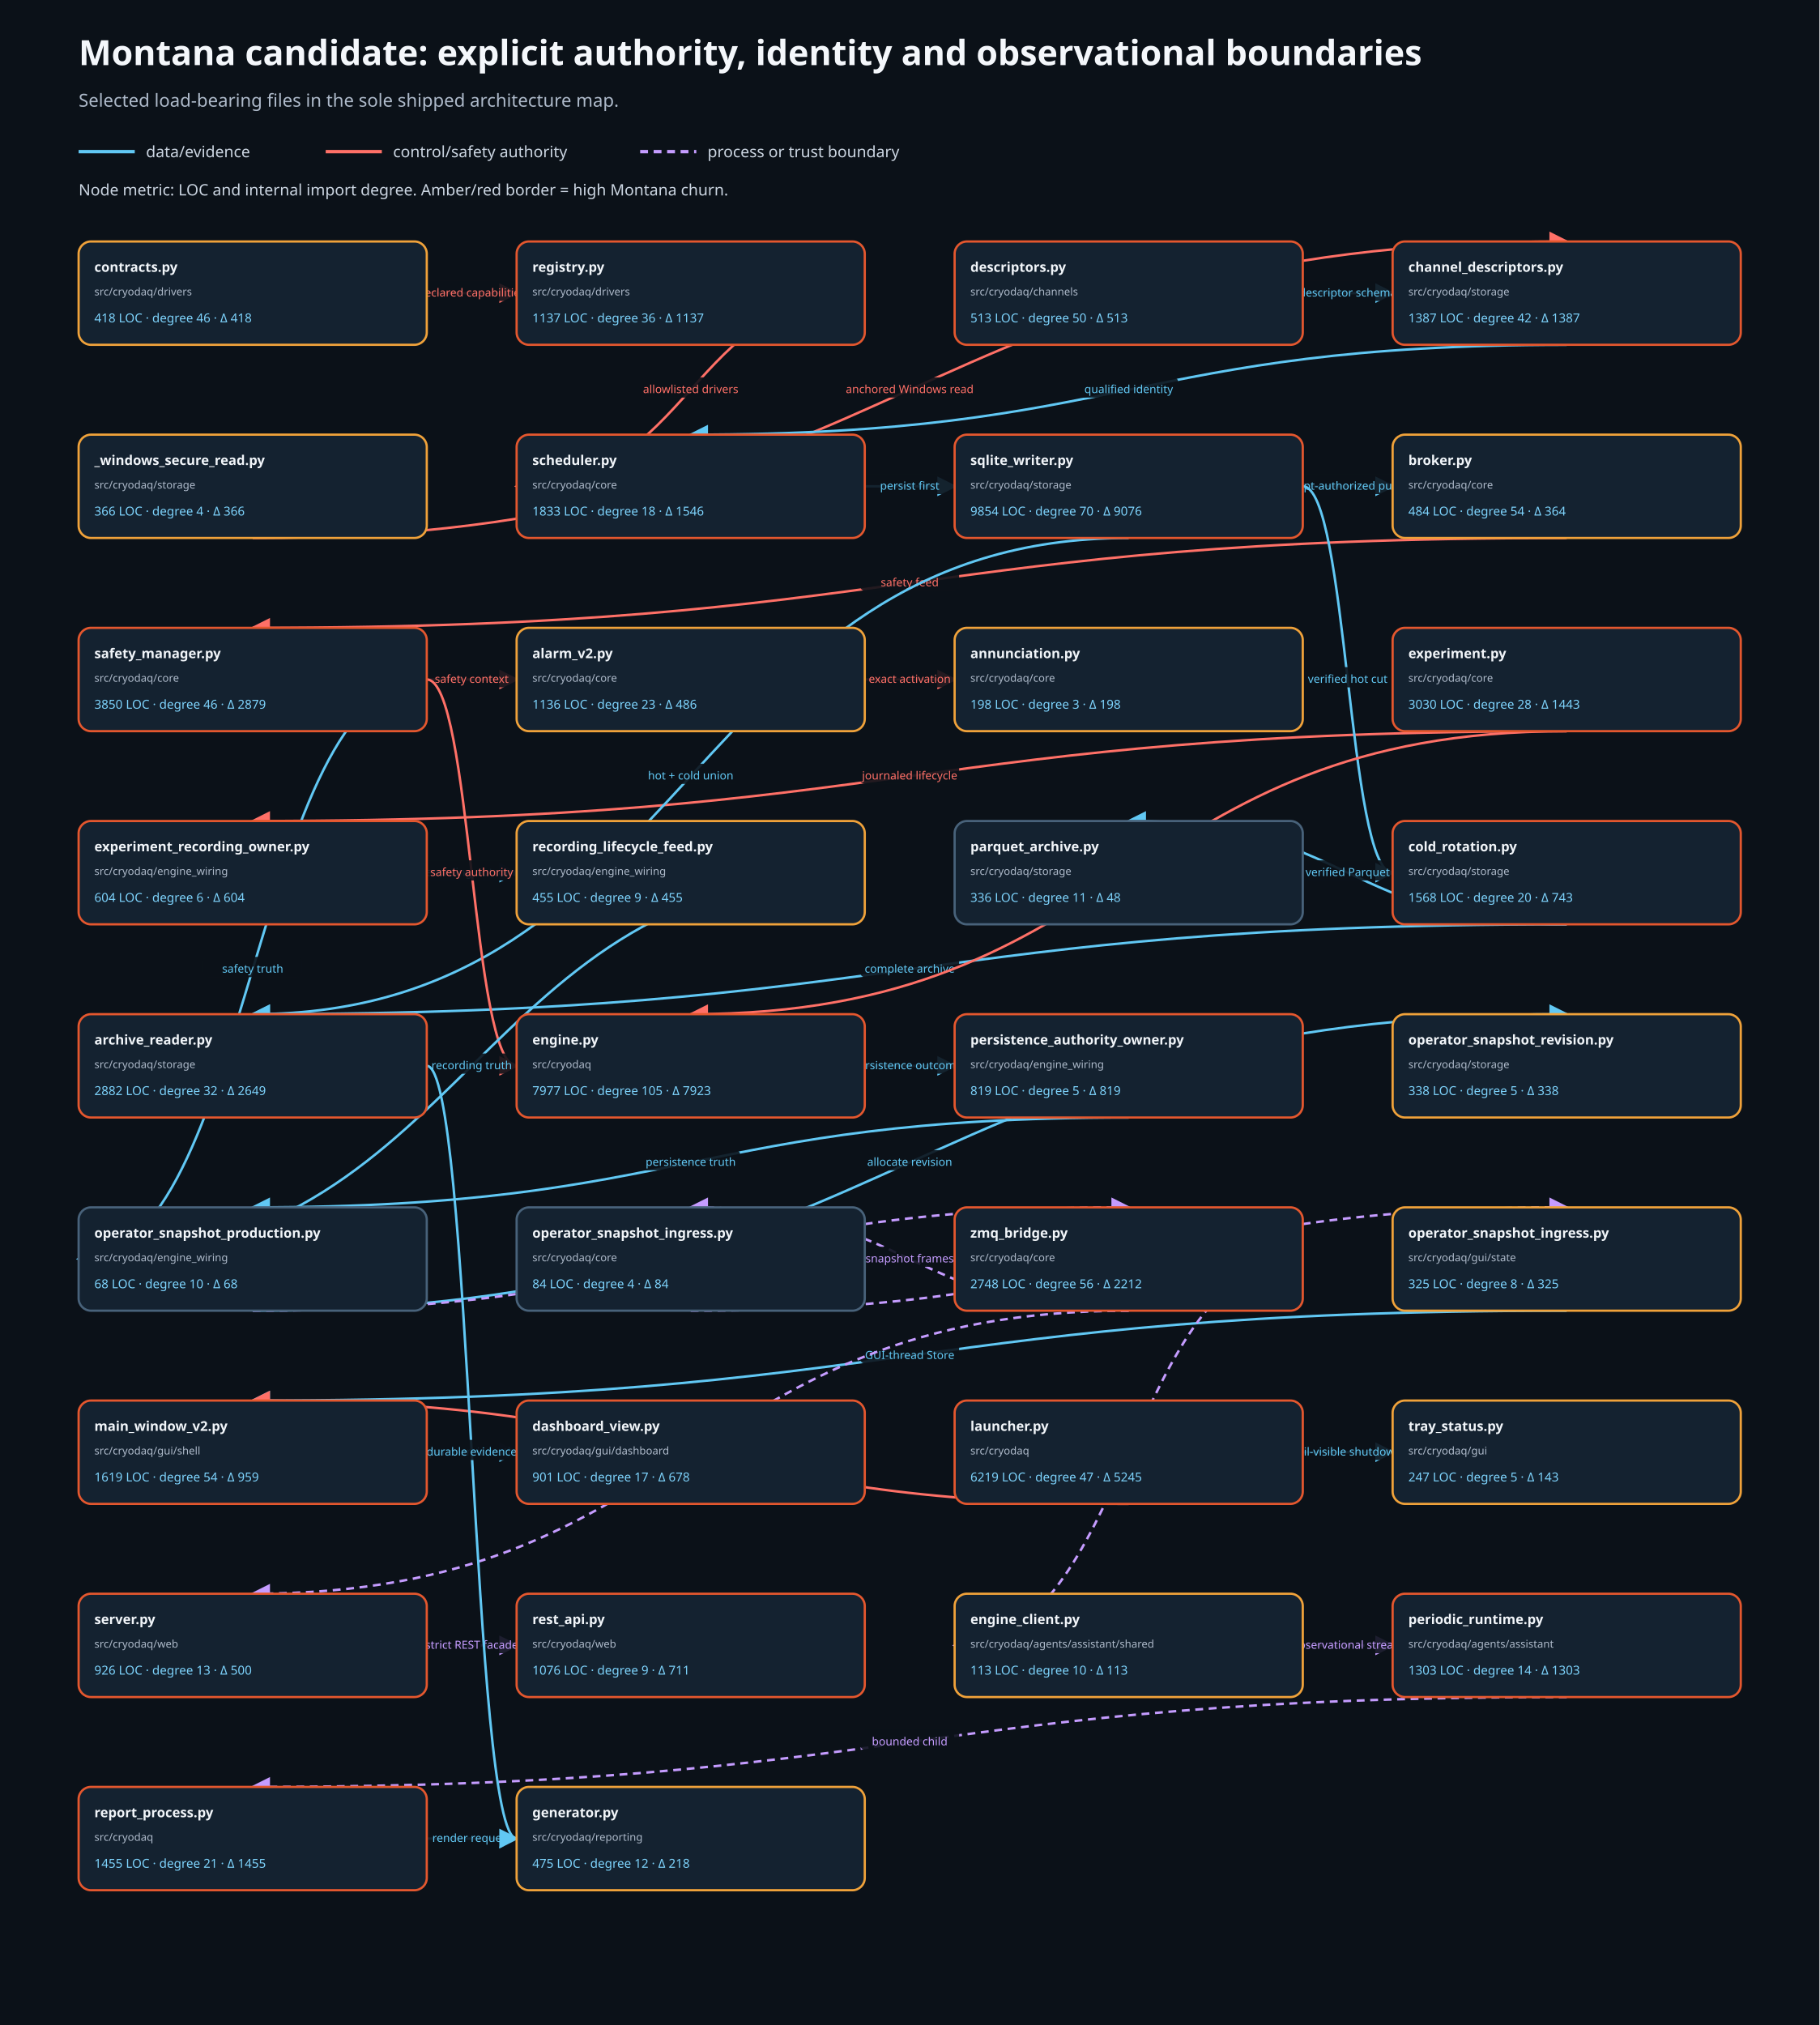
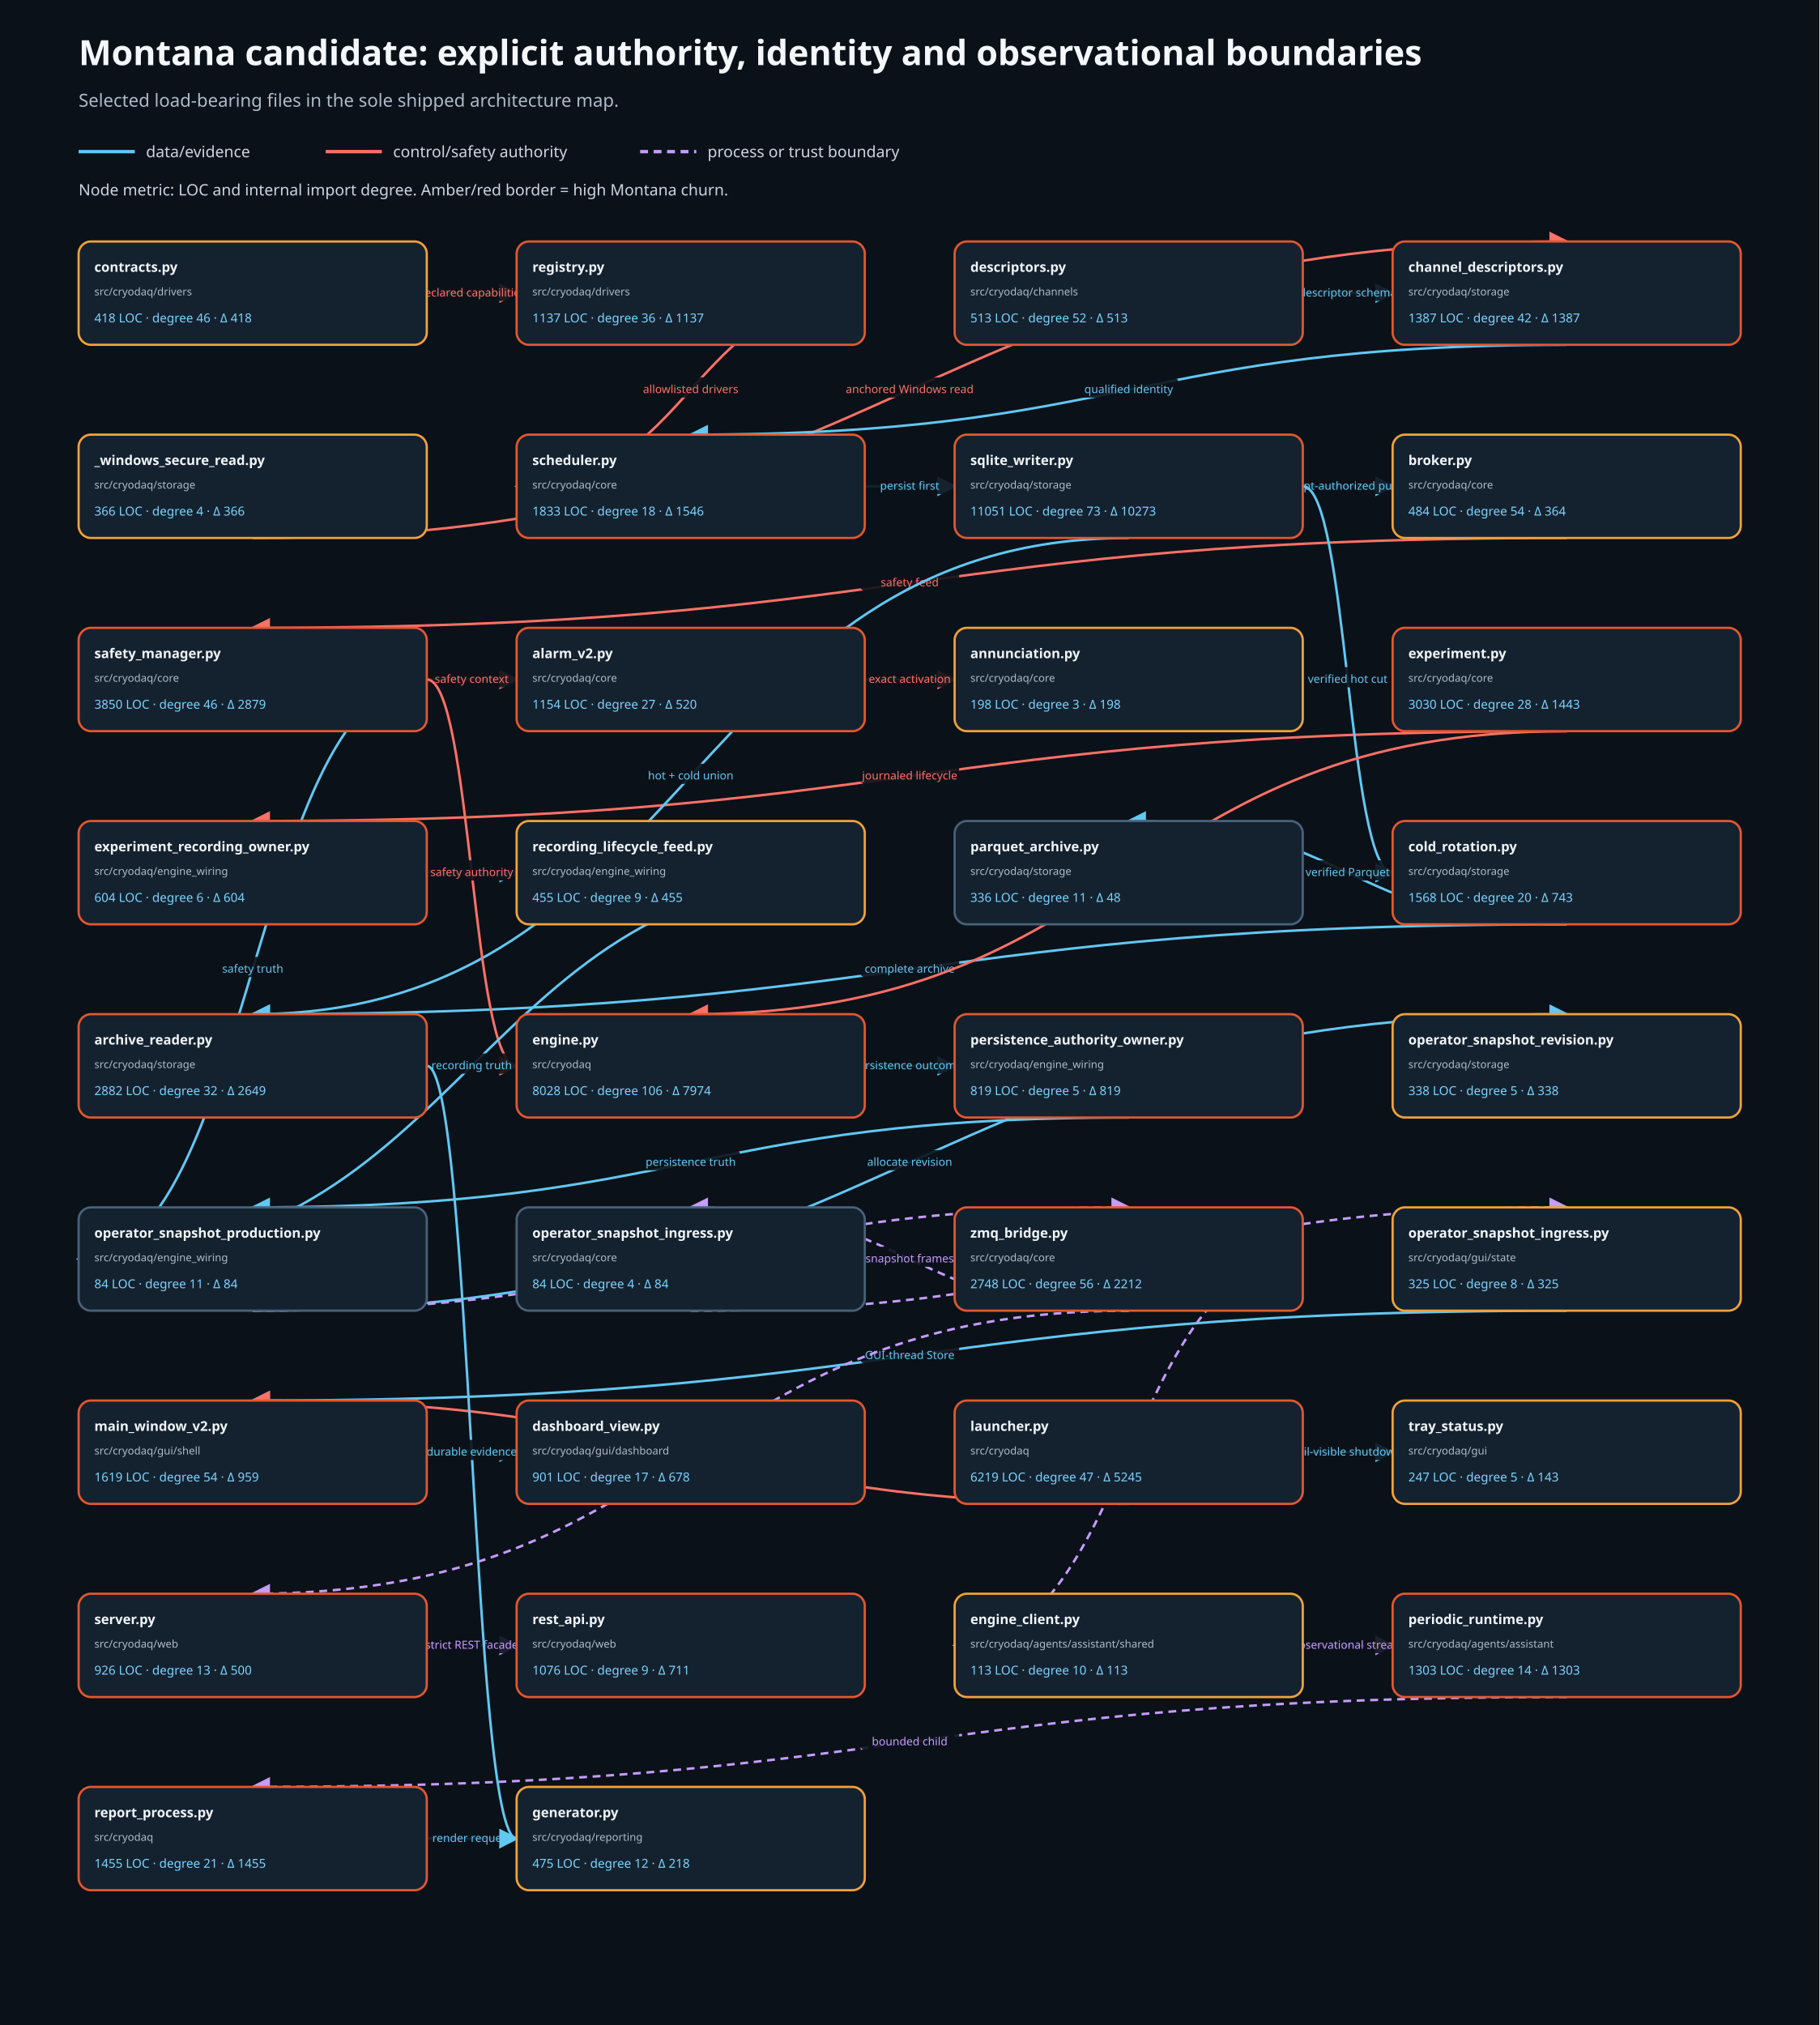
<svg xmlns="http://www.w3.org/2000/svg" role="img" aria-labelledby="title desc" viewBox="0 0 1620 1803" width="1620" height="1803">
  <defs>
    <marker id="dataArrow" markerWidth="8" markerHeight="8" refX="7" refY="4" orient="auto">
      <path d="M0,0 L8,4 L0,8 Z" fill="#61c8f4" />
    </marker>
    <marker id="controlArrow" markerWidth="8" markerHeight="8" refX="7" refY="4" orient="auto">
      <path d="M0,0 L8,4 L0,8 Z" fill="#ff7067" />
    </marker>
    <marker id="boundaryArrow" markerWidth="8" markerHeight="8" refX="7" refY="4" orient="auto">
      <path d="M0,0 L8,4 L0,8 Z" fill="#c59cff" />
    </marker>
  </defs>
  <rect width="100%" height="100%" fill="#0b1118" />
  <text x="70" y="58" fill="#f4f7fb" font-family="Segoe UI, sans-serif" font-size="31" font-weight="700">Montana candidate: explicit authority, identity and observational boundaries</text>
  <text x="70" y="95" fill="#aebaca" font-family="Segoe UI, sans-serif" font-size="16">Selected load-bearing files in the sole shipped architecture map.</text>
  <g aria-label="Legend" font-family="Segoe UI, sans-serif" font-size="14">
    <line x1="70" y1="135" x2="120" y2="135" stroke="#61c8f4" stroke-width="3" />
    <text x="130" y="140" fill="#cbd5e1">data/evidence</text>
    <line x1="290" y1="135" x2="340" y2="135" stroke="#ff7067" stroke-width="3" />
    <text x="350" y="140" fill="#cbd5e1">control/safety authority</text>
    <line x1="570" y1="135" x2="620" y2="135" stroke="#c59cff" stroke-width="3" stroke-dasharray="7 5" />
    <text x="630" y="140" fill="#cbd5e1">process or trust boundary</text>
    <text x="70" y="174" fill="#cbd5e1">Node metric: LOC and internal import degree. Amber/red border = high Montana churn.</text>
  </g>
  <g class="architecture-edges" fill="none">
    <path d="M380,261.0 C420.0,261.0 420.0,261.0 460,261.0" stroke="#ff7067" stroke-width="2.2" marker-end="url(#controlArrow)" />
    <rect x="376.0" y="250.0" width="88" height="18" rx="4" fill="#0b1118" opacity=".9" />
    <text x="420.0" y="264.0" text-anchor="middle" fill="#ff7067" font-family="Segoe UI, sans-serif" font-size="10">declared capabilities</text>
    <path d="M770,261.0 C615.0,261.0 615.0,433.0 460,433.0" stroke="#ff7067" stroke-width="2.2" marker-end="url(#controlArrow)" />
    <rect x="571.0" y="336.0" width="88" height="18" rx="4" fill="#0b1118" opacity=".9" />
    <text x="615.0" y="350.0" text-anchor="middle" fill="#ff7067" font-family="Segoe UI, sans-serif" font-size="10">allowlisted drivers</text>
    <path d="M1160,261.0 C1200.0,261.0 1200.0,261.0 1240,261.0" stroke="#61c8f4" stroke-width="2.2" marker-end="url(#dataArrow)" />
    <rect x="1156.0" y="250.0" width="88" height="18" rx="4" fill="#0b1118" opacity=".9" />
    <text x="1200.0" y="264.0" text-anchor="middle" fill="#61c8f4" font-family="Segoe UI, sans-serif" font-size="10">descriptor schema</text>
    <path d="M225.0,479 C810.0,479 810.0,215 1395.0,215" stroke="#ff7067" stroke-width="2.2" marker-end="url(#controlArrow)" />
    <rect x="766.0" y="336.0" width="88" height="18" rx="4" fill="#0b1118" opacity=".9" />
    <text x="810.0" y="350.0" text-anchor="middle" fill="#ff7067" font-family="Segoe UI, sans-serif" font-size="10">anchored Windows read</text>
    <path d="M1395.0,307 C1005.0,307 1005.0,387 615.0,387" stroke="#61c8f4" stroke-width="2.2" marker-end="url(#dataArrow)" />
    <rect x="961.0" y="336.0" width="88" height="18" rx="4" fill="#0b1118" opacity=".9" />
    <text x="1005.0" y="350.0" text-anchor="middle" fill="#61c8f4" font-family="Segoe UI, sans-serif" font-size="10">qualified identity</text>
    <path d="M770,433.0 C810.0,433.0 810.0,433.0 850,433.0" stroke="#61c8f4" stroke-width="2.2" marker-end="url(#dataArrow)" />
    <rect x="766.0" y="422.0" width="88" height="18" rx="4" fill="#0b1118" opacity=".9" />
    <text x="810.0" y="436.0" text-anchor="middle" fill="#61c8f4" font-family="Segoe UI, sans-serif" font-size="10">persist first</text>
    <path d="M1160,433.0 C1200.0,433.0 1200.0,433.0 1240,433.0" stroke="#61c8f4" stroke-width="2.2" marker-end="url(#dataArrow)" />
    <rect x="1156.0" y="422.0" width="88" height="18" rx="4" fill="#0b1118" opacity=".9" />
    <text x="1200.0" y="436.0" text-anchor="middle" fill="#61c8f4" font-family="Segoe UI, sans-serif" font-size="10">receipt-authorized publish</text>
    <path d="M1395.0,479 C810.0,479 810.0,559 225.0,559" stroke="#ff7067" stroke-width="2.2" marker-end="url(#controlArrow)" />
    <rect x="766.0" y="508.0" width="88" height="18" rx="4" fill="#0b1118" opacity=".9" />
    <text x="810.0" y="522.0" text-anchor="middle" fill="#ff7067" font-family="Segoe UI, sans-serif" font-size="10">safety feed</text>
    <path d="M380,605.0 C420.0,605.0 420.0,605.0 460,605.0" stroke="#ff7067" stroke-width="2.2" marker-end="url(#controlArrow)" />
    <rect x="376.0" y="594.0" width="88" height="18" rx="4" fill="#0b1118" opacity=".9" />
    <text x="420.0" y="608.0" text-anchor="middle" fill="#ff7067" font-family="Segoe UI, sans-serif" font-size="10">safety context</text>
    <path d="M770,605.0 C810.0,605.0 810.0,605.0 850,605.0" stroke="#ff7067" stroke-width="2.2" marker-end="url(#controlArrow)" />
    <rect x="766.0" y="594.0" width="88" height="18" rx="4" fill="#0b1118" opacity=".9" />
    <text x="810.0" y="608.0" text-anchor="middle" fill="#ff7067" font-family="Segoe UI, sans-serif" font-size="10">exact activation</text>
    <path d="M1395.0,651 C810.0,651 810.0,731 225.0,731" stroke="#ff7067" stroke-width="2.2" marker-end="url(#controlArrow)" />
    <rect x="766.0" y="680.0" width="88" height="18" rx="4" fill="#0b1118" opacity=".9" />
    <text x="810.0" y="694.0" text-anchor="middle" fill="#ff7067" font-family="Segoe UI, sans-serif" font-size="10">journaled lifecycle</text>
    <path d="M380,777.0 C420.0,777.0 420.0,777.0 460,777.0" stroke="#61c8f4" stroke-width="2.2" marker-end="url(#dataArrow)" />
    <rect x="376.0" y="766.0" width="88" height="18" rx="4" fill="#0b1118" opacity=".9" />
    <text x="420.0" y="780.0" text-anchor="middle" fill="#61c8f4" font-family="Segoe UI, sans-serif" font-size="10">recording outcome</text>
    <path d="M1160,433.0 C1200.0,433.0 1200.0,777.0 1240,777.0" stroke="#61c8f4" stroke-width="2.2" marker-end="url(#dataArrow)" />
    <rect x="1156.0" y="594.0" width="88" height="18" rx="4" fill="#0b1118" opacity=".9" />
    <text x="1200.0" y="608.0" text-anchor="middle" fill="#61c8f4" font-family="Segoe UI, sans-serif" font-size="10">verified hot cut</text>
    <path d="M1395.0,823 C1200.0,823 1200.0,731 1005.0,731" stroke="#61c8f4" stroke-width="2.2" marker-end="url(#dataArrow)" />
    <rect x="1156.0" y="766.0" width="88" height="18" rx="4" fill="#0b1118" opacity=".9" />
    <text x="1200.0" y="780.0" text-anchor="middle" fill="#61c8f4" font-family="Segoe UI, sans-serif" font-size="10">verified Parquet</text>
    <path d="M1395.0,823 C810.0,823 810.0,903 225.0,903" stroke="#61c8f4" stroke-width="2.2" marker-end="url(#dataArrow)" />
    <rect x="766.0" y="852.0" width="88" height="18" rx="4" fill="#0b1118" opacity=".9" />
    <text x="810.0" y="866.0" text-anchor="middle" fill="#61c8f4" font-family="Segoe UI, sans-serif" font-size="10">complete archive</text>
    <path d="M1005.0,479 C615.0,479 615.0,903 225.0,903" stroke="#61c8f4" stroke-width="2.2" marker-end="url(#dataArrow)" />
    <rect x="571.0" y="680.0" width="88" height="18" rx="4" fill="#0b1118" opacity=".9" />
    <text x="615.0" y="694.0" text-anchor="middle" fill="#61c8f4" font-family="Segoe UI, sans-serif" font-size="10">hot + cold union</text>
    <path d="M380,605.0 C420.0,605.0 420.0,949.0 460,949.0" stroke="#ff7067" stroke-width="2.2" marker-end="url(#controlArrow)" />
    <rect x="376.0" y="766.0" width="88" height="18" rx="4" fill="#0b1118" opacity=".9" />
    <text x="420.0" y="780.0" text-anchor="middle" fill="#ff7067" font-family="Segoe UI, sans-serif" font-size="10">safety authority</text>
    <path d="M1395.0,651 C1005.0,651 1005.0,903 615.0,903" stroke="#ff7067" stroke-width="2.2" marker-end="url(#controlArrow)" />
    <rect x="961.0" y="766.0" width="88" height="18" rx="4" fill="#0b1118" opacity=".9" />
    <text x="1005.0" y="780.0" text-anchor="middle" fill="#ff7067" font-family="Segoe UI, sans-serif" font-size="10">experiment commands</text>
    <path d="M770,949.0 C810.0,949.0 810.0,949.0 850,949.0" stroke="#61c8f4" stroke-width="2.2" marker-end="url(#dataArrow)" />
    <rect x="766.0" y="938.0" width="88" height="18" rx="4" fill="#0b1118" opacity=".9" />
    <text x="810.0" y="952.0" text-anchor="middle" fill="#61c8f4" font-family="Segoe UI, sans-serif" font-size="10">persistence outcomes</text>
    <path d="M770,777.0 C420.0,777.0 420.0,1121.0 70,1121.0" stroke="#61c8f4" stroke-width="2.2" marker-end="url(#dataArrow)" />
    <rect x="376.0" y="938.0" width="88" height="18" rx="4" fill="#0b1118" opacity=".9" />
    <text x="420.0" y="952.0" text-anchor="middle" fill="#61c8f4" font-family="Segoe UI, sans-serif" font-size="10">recording truth</text>
    <path d="M1005.0,995 C615.0,995 615.0,1075 225.0,1075" stroke="#61c8f4" stroke-width="2.2" marker-end="url(#dataArrow)" />
    <rect x="571.0" y="1024.0" width="88" height="18" rx="4" fill="#0b1118" opacity=".9" />
    <text x="615.0" y="1038.0" text-anchor="middle" fill="#61c8f4" font-family="Segoe UI, sans-serif" font-size="10">persistence truth</text>
    <path d="M380,605.0 C225.0,605.0 225.0,1121.0 70,1121.0" stroke="#61c8f4" stroke-width="2.2" marker-end="url(#dataArrow)" />
    <rect x="181.0" y="852.0" width="88" height="18" rx="4" fill="#0b1118" opacity=".9" />
    <text x="225.0" y="866.0" text-anchor="middle" fill="#61c8f4" font-family="Segoe UI, sans-serif" font-size="10">safety truth</text>
    <path d="M225.0,1167 C810.0,1167 810.0,903 1395.0,903" stroke="#61c8f4" stroke-width="2.2" marker-end="url(#dataArrow)" />
    <rect x="766.0" y="1024.0" width="88" height="18" rx="4" fill="#0b1118" opacity=".9" />
    <text x="810.0" y="1038.0" text-anchor="middle" fill="#61c8f4" font-family="Segoe UI, sans-serif" font-size="10">allocate revision</text>
    <path d="M225.0,1167 C615.0,1167 615.0,1075 1005.0,1075" stroke="#c59cff" stroke-width="2.2" marker-end="url(#boundaryArrow)" stroke-dasharray="7 5" />
    <rect x="571.0" y="1110.0" width="88" height="18" rx="4" fill="#0b1118" opacity=".9" />
    <text x="615.0" y="1124.0" text-anchor="middle" fill="#c59cff" font-family="Segoe UI, sans-serif" font-size="10">revisioned PUB</text>
    <path d="M1005.0,1167 C810.0,1167 810.0,1075 615.0,1075" stroke="#c59cff" stroke-width="2.2" marker-end="url(#boundaryArrow)" stroke-dasharray="7 5" />
    <rect x="766.0" y="1110.0" width="88" height="18" rx="4" fill="#0b1118" opacity=".9" />
    <text x="810.0" y="1124.0" text-anchor="middle" fill="#c59cff" font-family="Segoe UI, sans-serif" font-size="10">snapshot frames</text>
    <path d="M615.0,1167 C1005.0,1167 1005.0,1075 1395.0,1075" stroke="#c59cff" stroke-width="2.2" marker-end="url(#boundaryArrow)" stroke-dasharray="7 5" />
    <rect x="961.0" y="1110.0" width="88" height="18" rx="4" fill="#0b1118" opacity=".9" />
    <text x="1005.0" y="1124.0" text-anchor="middle" fill="#c59cff" font-family="Segoe UI, sans-serif" font-size="10">bounded queue</text>
    <path d="M1395.0,1167 C810.0,1167 810.0,1247 225.0,1247" stroke="#61c8f4" stroke-width="2.2" marker-end="url(#dataArrow)" />
    <rect x="766.0" y="1196.0" width="88" height="18" rx="4" fill="#0b1118" opacity=".9" />
    <text x="810.0" y="1210.0" text-anchor="middle" fill="#61c8f4" font-family="Segoe UI, sans-serif" font-size="10">GUI-thread Store</text>
    <path d="M380,1293.0 C420.0,1293.0 420.0,1293.0 460,1293.0" stroke="#61c8f4" stroke-width="2.2" marker-end="url(#dataArrow)" />
    <rect x="376.0" y="1282.0" width="88" height="18" rx="4" fill="#0b1118" opacity=".9" />
    <text x="420.0" y="1296.0" text-anchor="middle" fill="#61c8f4" font-family="Segoe UI, sans-serif" font-size="10">panoramic truth</text>
    <path d="M1005.0,1339 C615.0,1339 615.0,1247 225.0,1247" stroke="#ff7067" stroke-width="2.2" marker-end="url(#controlArrow)" />
    <rect x="571.0" y="1282.0" width="88" height="18" rx="4" fill="#0b1118" opacity=".9" />
    <text x="615.0" y="1296.0" text-anchor="middle" fill="#ff7067" font-family="Segoe UI, sans-serif" font-size="10">owns GUI lifecycle</text>
    <path d="M1160,1293.0 C1200.0,1293.0 1200.0,1293.0 1240,1293.0" stroke="#61c8f4" stroke-width="2.2" marker-end="url(#dataArrow)" />
    <rect x="1156.0" y="1282.0" width="88" height="18" rx="4" fill="#0b1118" opacity=".9" />
    <text x="1200.0" y="1296.0" text-anchor="middle" fill="#61c8f4" font-family="Segoe UI, sans-serif" font-size="10">fail-visible shutdown</text>
    <path d="M1005.0,1167 C615.0,1167 615.0,1419 225.0,1419" stroke="#c59cff" stroke-width="2.2" marker-end="url(#boundaryArrow)" stroke-dasharray="7 5" />
    <rect x="571.0" y="1282.0" width="88" height="18" rx="4" fill="#0b1118" opacity=".9" />
    <text x="615.0" y="1296.0" text-anchor="middle" fill="#c59cff" font-family="Segoe UI, sans-serif" font-size="10">monitoring transport</text>
    <path d="M380,1465.0 C420.0,1465.0 420.0,1465.0 460,1465.0" stroke="#c59cff" stroke-width="2.2" marker-end="url(#boundaryArrow)" stroke-dasharray="7 5" />
    <rect x="376.0" y="1454.0" width="88" height="18" rx="4" fill="#0b1118" opacity=".9" />
    <text x="420.0" y="1468.0" text-anchor="middle" fill="#c59cff" font-family="Segoe UI, sans-serif" font-size="10">strict REST facade</text>
    <path d="M1160,1121.0 C1005.0,1121.0 1005.0,1465.0 850,1465.0" stroke="#c59cff" stroke-width="2.2" marker-end="url(#boundaryArrow)" stroke-dasharray="7 5" />
    <rect x="961.0" y="1282.0" width="88" height="18" rx="4" fill="#0b1118" opacity=".9" />
    <text x="1005.0" y="1296.0" text-anchor="middle" fill="#c59cff" font-family="Segoe UI, sans-serif" font-size="10">allowlisted query</text>
    <path d="M1160,1465.0 C1200.0,1465.0 1200.0,1465.0 1240,1465.0" stroke="#c59cff" stroke-width="2.2" marker-end="url(#boundaryArrow)" stroke-dasharray="7 5" />
    <rect x="1156.0" y="1454.0" width="88" height="18" rx="4" fill="#0b1118" opacity=".9" />
    <text x="1200.0" y="1468.0" text-anchor="middle" fill="#c59cff" font-family="Segoe UI, sans-serif" font-size="10">observational stream</text>
    <path d="M1395.0,1511 C810.0,1511 810.0,1591 225.0,1591" stroke="#c59cff" stroke-width="2.2" marker-end="url(#boundaryArrow)" stroke-dasharray="7 5" />
    <rect x="766.0" y="1540.0" width="88" height="18" rx="4" fill="#0b1118" opacity=".9" />
    <text x="810.0" y="1554.0" text-anchor="middle" fill="#c59cff" font-family="Segoe UI, sans-serif" font-size="10">bounded child</text>
    <path d="M380,1637.0 C420.0,1637.0 420.0,1637.0 460,1637.0" stroke="#61c8f4" stroke-width="2.2" marker-end="url(#dataArrow)" />
    <rect x="376.0" y="1626.0" width="88" height="18" rx="4" fill="#0b1118" opacity=".9" />
    <text x="420.0" y="1640.0" text-anchor="middle" fill="#61c8f4" font-family="Segoe UI, sans-serif" font-size="10">render request</text>
    <path d="M380,949.0 C420.0,949.0 420.0,1637.0 460,1637.0" stroke="#61c8f4" stroke-width="2.2" marker-end="url(#dataArrow)" />
    <rect x="376.0" y="1282.0" width="88" height="18" rx="4" fill="#0b1118" opacity=".9" />
    <text x="420.0" y="1296.0" text-anchor="middle" fill="#61c8f4" font-family="Segoe UI, sans-serif" font-size="10">durable evidence</text>
  </g>
  <g class="important-files" font-family="Segoe UI, sans-serif">
    <g class="file-node" data-path="src/cryodaq/drivers/contracts.py" data-kind="blob" role="group" aria-label="src/cryodaq/drivers/contracts.py | 418 LOC | internal degree 46 | churn 418">
      <rect x="70" y="215" width="310" height="92" rx="11" fill="#142230" stroke="#f0a23a" stroke-width="2" />
      <text x="84" y="242" fill="#f1f5f9" font-size="12" font-weight="700">contracts.py</text>
      <text x="84" y="263" fill="#aebaca" font-size="9.5">src/cryodaq/drivers</text>
      <text x="84" y="287" fill="#7dd3fc" font-size="11">418 LOC · degree 46 · Δ 418</text>
    </g>
    <g class="file-node" data-path="src/cryodaq/drivers/registry.py" data-kind="blob" role="group" aria-label="src/cryodaq/drivers/registry.py | 1137 LOC | internal degree 36 | churn 1137">
      <rect x="460" y="215" width="310" height="92" rx="11" fill="#142230" stroke="#e4572e" stroke-width="2" />
      <text x="474" y="242" fill="#f1f5f9" font-size="12" font-weight="700">registry.py</text>
      <text x="474" y="263" fill="#aebaca" font-size="9.5">src/cryodaq/drivers</text>
      <text x="474" y="287" fill="#7dd3fc" font-size="11">1137 LOC · degree 36 · Δ 1137</text>
    </g>
-     <g class="file-node" data-path="src/cryodaq/channels/descriptors.py" data-kind="blob" role="group" aria-label="src/cryodaq/channels/descriptors.py | 513 LOC | internal degree 50 | churn 513">
+     <g class="file-node" data-path="src/cryodaq/channels/descriptors.py" data-kind="blob" role="group" aria-label="src/cryodaq/channels/descriptors.py | 513 LOC | internal degree 52 | churn 513">
      <rect x="850" y="215" width="310" height="92" rx="11" fill="#142230" stroke="#e4572e" stroke-width="2" />
      <text x="864" y="242" fill="#f1f5f9" font-size="12" font-weight="700">descriptors.py</text>
      <text x="864" y="263" fill="#aebaca" font-size="9.5">src/cryodaq/channels</text>
-       <text x="864" y="287" fill="#7dd3fc" font-size="11">513 LOC · degree 50 · Δ 513</text>
+       <text x="864" y="287" fill="#7dd3fc" font-size="11">513 LOC · degree 52 · Δ 513</text>
    </g>
    <g class="file-node" data-path="src/cryodaq/storage/channel_descriptors.py" data-kind="blob" role="group" aria-label="src/cryodaq/storage/channel_descriptors.py | 1387 LOC | internal degree 42 | churn 1387">
      <rect x="1240" y="215" width="310" height="92" rx="11" fill="#142230" stroke="#e4572e" stroke-width="2" />
      <text x="1254" y="242" fill="#f1f5f9" font-size="12" font-weight="700">channel_descriptors.py</text>
      <text x="1254" y="263" fill="#aebaca" font-size="9.5">src/cryodaq/storage</text>
      <text x="1254" y="287" fill="#7dd3fc" font-size="11">1387 LOC · degree 42 · Δ 1387</text>
    </g>
    <g class="file-node" data-path="src/cryodaq/storage/_windows_secure_read.py" data-kind="blob" role="group" aria-label="src/cryodaq/storage/_windows_secure_read.py | 366 LOC | internal degree 4 | churn 366">
      <rect x="70" y="387" width="310" height="92" rx="11" fill="#142230" stroke="#f0a23a" stroke-width="2" />
      <text x="84" y="414" fill="#f1f5f9" font-size="12" font-weight="700">_windows_secure_read.py</text>
      <text x="84" y="435" fill="#aebaca" font-size="9.5">src/cryodaq/storage</text>
      <text x="84" y="459" fill="#7dd3fc" font-size="11">366 LOC · degree 4 · Δ 366</text>
    </g>
    <g class="file-node" data-path="src/cryodaq/core/scheduler.py" data-kind="blob" role="group" aria-label="src/cryodaq/core/scheduler.py | 1833 LOC | internal degree 18 | churn 1546">
      <rect x="460" y="387" width="310" height="92" rx="11" fill="#142230" stroke="#e4572e" stroke-width="2" />
      <text x="474" y="414" fill="#f1f5f9" font-size="12" font-weight="700">scheduler.py</text>
      <text x="474" y="435" fill="#aebaca" font-size="9.5">src/cryodaq/core</text>
      <text x="474" y="459" fill="#7dd3fc" font-size="11">1833 LOC · degree 18 · Δ 1546</text>
    </g>
-     <g class="file-node" data-path="src/cryodaq/storage/sqlite_writer.py" data-kind="blob" role="group" aria-label="src/cryodaq/storage/sqlite_writer.py | 9854 LOC | internal degree 70 | churn 9076">
+     <g class="file-node" data-path="src/cryodaq/storage/sqlite_writer.py" data-kind="blob" role="group" aria-label="src/cryodaq/storage/sqlite_writer.py | 11051 LOC | internal degree 73 | churn 10273">
      <rect x="850" y="387" width="310" height="92" rx="11" fill="#142230" stroke="#e4572e" stroke-width="2" />
      <text x="864" y="414" fill="#f1f5f9" font-size="12" font-weight="700">sqlite_writer.py</text>
      <text x="864" y="435" fill="#aebaca" font-size="9.5">src/cryodaq/storage</text>
-       <text x="864" y="459" fill="#7dd3fc" font-size="11">9854 LOC · degree 70 · Δ 9076</text>
+       <text x="864" y="459" fill="#7dd3fc" font-size="11">11051 LOC · degree 73 · Δ 10273</text>
    </g>
    <g class="file-node" data-path="src/cryodaq/core/broker.py" data-kind="blob" role="group" aria-label="src/cryodaq/core/broker.py | 484 LOC | internal degree 54 | churn 364">
      <rect x="1240" y="387" width="310" height="92" rx="11" fill="#142230" stroke="#f0a23a" stroke-width="2" />
      <text x="1254" y="414" fill="#f1f5f9" font-size="12" font-weight="700">broker.py</text>
      <text x="1254" y="435" fill="#aebaca" font-size="9.5">src/cryodaq/core</text>
      <text x="1254" y="459" fill="#7dd3fc" font-size="11">484 LOC · degree 54 · Δ 364</text>
    </g>
    <g class="file-node" data-path="src/cryodaq/core/safety_manager.py" data-kind="blob" role="group" aria-label="src/cryodaq/core/safety_manager.py | 3850 LOC | internal degree 46 | churn 2879">
      <rect x="70" y="559" width="310" height="92" rx="11" fill="#142230" stroke="#e4572e" stroke-width="2" />
      <text x="84" y="586" fill="#f1f5f9" font-size="12" font-weight="700">safety_manager.py</text>
      <text x="84" y="607" fill="#aebaca" font-size="9.5">src/cryodaq/core</text>
      <text x="84" y="631" fill="#7dd3fc" font-size="11">3850 LOC · degree 46 · Δ 2879</text>
    </g>
-     <g class="file-node" data-path="src/cryodaq/core/alarm_v2.py" data-kind="blob" role="group" aria-label="src/cryodaq/core/alarm_v2.py | 1136 LOC | internal degree 23 | churn 486">
-       <rect x="460" y="559" width="310" height="92" rx="11" fill="#142230" stroke="#f0a23a" stroke-width="2" />
+     <g class="file-node" data-path="src/cryodaq/core/alarm_v2.py" data-kind="blob" role="group" aria-label="src/cryodaq/core/alarm_v2.py | 1154 LOC | internal degree 27 | churn 520">
+       <rect x="460" y="559" width="310" height="92" rx="11" fill="#142230" stroke="#e4572e" stroke-width="2" />
      <text x="474" y="586" fill="#f1f5f9" font-size="12" font-weight="700">alarm_v2.py</text>
      <text x="474" y="607" fill="#aebaca" font-size="9.5">src/cryodaq/core</text>
-       <text x="474" y="631" fill="#7dd3fc" font-size="11">1136 LOC · degree 23 · Δ 486</text>
+       <text x="474" y="631" fill="#7dd3fc" font-size="11">1154 LOC · degree 27 · Δ 520</text>
    </g>
    <g class="file-node" data-path="src/cryodaq/core/annunciation.py" data-kind="blob" role="group" aria-label="src/cryodaq/core/annunciation.py | 198 LOC | internal degree 3 | churn 198">
      <rect x="850" y="559" width="310" height="92" rx="11" fill="#142230" stroke="#f0a23a" stroke-width="2" />
      <text x="864" y="586" fill="#f1f5f9" font-size="12" font-weight="700">annunciation.py</text>
      <text x="864" y="607" fill="#aebaca" font-size="9.5">src/cryodaq/core</text>
      <text x="864" y="631" fill="#7dd3fc" font-size="11">198 LOC · degree 3 · Δ 198</text>
    </g>
    <g class="file-node" data-path="src/cryodaq/core/experiment.py" data-kind="blob" role="group" aria-label="src/cryodaq/core/experiment.py | 3030 LOC | internal degree 28 | churn 1443">
      <rect x="1240" y="559" width="310" height="92" rx="11" fill="#142230" stroke="#e4572e" stroke-width="2" />
      <text x="1254" y="586" fill="#f1f5f9" font-size="12" font-weight="700">experiment.py</text>
      <text x="1254" y="607" fill="#aebaca" font-size="9.5">src/cryodaq/core</text>
      <text x="1254" y="631" fill="#7dd3fc" font-size="11">3030 LOC · degree 28 · Δ 1443</text>
    </g>
    <g class="file-node" data-path="src/cryodaq/engine_wiring/experiment_recording_owner.py" data-kind="blob" role="group" aria-label="src/cryodaq/engine_wiring/experiment_recording_owner.py | 604 LOC | internal degree 6 | churn 604">
      <rect x="70" y="731" width="310" height="92" rx="11" fill="#142230" stroke="#e4572e" stroke-width="2" />
      <text x="84" y="758" fill="#f1f5f9" font-size="12" font-weight="700">experiment_recording_owner.py</text>
      <text x="84" y="779" fill="#aebaca" font-size="9.5">src/cryodaq/engine_wiring</text>
      <text x="84" y="803" fill="#7dd3fc" font-size="11">604 LOC · degree 6 · Δ 604</text>
    </g>
    <g class="file-node" data-path="src/cryodaq/engine_wiring/recording_lifecycle_feed.py" data-kind="blob" role="group" aria-label="src/cryodaq/engine_wiring/recording_lifecycle_feed.py | 455 LOC | internal degree 9 | churn 455">
      <rect x="460" y="731" width="310" height="92" rx="11" fill="#142230" stroke="#f0a23a" stroke-width="2" />
      <text x="474" y="758" fill="#f1f5f9" font-size="12" font-weight="700">recording_lifecycle_feed.py</text>
      <text x="474" y="779" fill="#aebaca" font-size="9.5">src/cryodaq/engine_wiring</text>
      <text x="474" y="803" fill="#7dd3fc" font-size="11">455 LOC · degree 9 · Δ 455</text>
    </g>
    <g class="file-node" data-path="src/cryodaq/storage/parquet_archive.py" data-kind="blob" role="group" aria-label="src/cryodaq/storage/parquet_archive.py | 336 LOC | internal degree 11 | churn 48">
      <rect x="850" y="731" width="310" height="92" rx="11" fill="#142230" stroke="#48627a" stroke-width="2" />
      <text x="864" y="758" fill="#f1f5f9" font-size="12" font-weight="700">parquet_archive.py</text>
      <text x="864" y="779" fill="#aebaca" font-size="9.5">src/cryodaq/storage</text>
      <text x="864" y="803" fill="#7dd3fc" font-size="11">336 LOC · degree 11 · Δ 48</text>
    </g>
    <g class="file-node" data-path="src/cryodaq/storage/cold_rotation.py" data-kind="blob" role="group" aria-label="src/cryodaq/storage/cold_rotation.py | 1568 LOC | internal degree 20 | churn 743">
      <rect x="1240" y="731" width="310" height="92" rx="11" fill="#142230" stroke="#e4572e" stroke-width="2" />
      <text x="1254" y="758" fill="#f1f5f9" font-size="12" font-weight="700">cold_rotation.py</text>
      <text x="1254" y="779" fill="#aebaca" font-size="9.5">src/cryodaq/storage</text>
      <text x="1254" y="803" fill="#7dd3fc" font-size="11">1568 LOC · degree 20 · Δ 743</text>
    </g>
    <g class="file-node" data-path="src/cryodaq/storage/archive_reader.py" data-kind="blob" role="group" aria-label="src/cryodaq/storage/archive_reader.py | 2882 LOC | internal degree 32 | churn 2649">
      <rect x="70" y="903" width="310" height="92" rx="11" fill="#142230" stroke="#e4572e" stroke-width="2" />
      <text x="84" y="930" fill="#f1f5f9" font-size="12" font-weight="700">archive_reader.py</text>
      <text x="84" y="951" fill="#aebaca" font-size="9.5">src/cryodaq/storage</text>
      <text x="84" y="975" fill="#7dd3fc" font-size="11">2882 LOC · degree 32 · Δ 2649</text>
    </g>
-     <g class="file-node" data-path="src/cryodaq/engine.py" data-kind="blob" role="group" aria-label="src/cryodaq/engine.py | 7977 LOC | internal degree 105 | churn 7923">
+     <g class="file-node" data-path="src/cryodaq/engine.py" data-kind="blob" role="group" aria-label="src/cryodaq/engine.py | 8028 LOC | internal degree 106 | churn 7974">
      <rect x="460" y="903" width="310" height="92" rx="11" fill="#142230" stroke="#e4572e" stroke-width="2" />
      <text x="474" y="930" fill="#f1f5f9" font-size="12" font-weight="700">engine.py</text>
      <text x="474" y="951" fill="#aebaca" font-size="9.5">src/cryodaq</text>
-       <text x="474" y="975" fill="#7dd3fc" font-size="11">7977 LOC · degree 105 · Δ 7923</text>
+       <text x="474" y="975" fill="#7dd3fc" font-size="11">8028 LOC · degree 106 · Δ 7974</text>
    </g>
    <g class="file-node" data-path="src/cryodaq/engine_wiring/persistence_authority_owner.py" data-kind="blob" role="group" aria-label="src/cryodaq/engine_wiring/persistence_authority_owner.py | 819 LOC | internal degree 5 | churn 819">
      <rect x="850" y="903" width="310" height="92" rx="11" fill="#142230" stroke="#e4572e" stroke-width="2" />
      <text x="864" y="930" fill="#f1f5f9" font-size="12" font-weight="700">persistence_authority_owner.py</text>
      <text x="864" y="951" fill="#aebaca" font-size="9.5">src/cryodaq/engine_wiring</text>
      <text x="864" y="975" fill="#7dd3fc" font-size="11">819 LOC · degree 5 · Δ 819</text>
    </g>
    <g class="file-node" data-path="src/cryodaq/storage/operator_snapshot_revision.py" data-kind="blob" role="group" aria-label="src/cryodaq/storage/operator_snapshot_revision.py | 338 LOC | internal degree 5 | churn 338">
      <rect x="1240" y="903" width="310" height="92" rx="11" fill="#142230" stroke="#f0a23a" stroke-width="2" />
      <text x="1254" y="930" fill="#f1f5f9" font-size="12" font-weight="700">operator_snapshot_revision.py</text>
      <text x="1254" y="951" fill="#aebaca" font-size="9.5">src/cryodaq/storage</text>
      <text x="1254" y="975" fill="#7dd3fc" font-size="11">338 LOC · degree 5 · Δ 338</text>
    </g>
-     <g class="file-node" data-path="src/cryodaq/engine_wiring/operator_snapshot_production.py" data-kind="blob" role="group" aria-label="src/cryodaq/engine_wiring/operator_snapshot_production.py | 68 LOC | internal degree 10 | churn 68">
+     <g class="file-node" data-path="src/cryodaq/engine_wiring/operator_snapshot_production.py" data-kind="blob" role="group" aria-label="src/cryodaq/engine_wiring/operator_snapshot_production.py | 84 LOC | internal degree 11 | churn 84">
      <rect x="70" y="1075" width="310" height="92" rx="11" fill="#142230" stroke="#48627a" stroke-width="2" />
      <text x="84" y="1102" fill="#f1f5f9" font-size="12" font-weight="700">operator_snapshot_production.py</text>
      <text x="84" y="1123" fill="#aebaca" font-size="9.5">src/cryodaq/engine_wiring</text>
-       <text x="84" y="1147" fill="#7dd3fc" font-size="11">68 LOC · degree 10 · Δ 68</text>
+       <text x="84" y="1147" fill="#7dd3fc" font-size="11">84 LOC · degree 11 · Δ 84</text>
    </g>
    <g class="file-node" data-path="src/cryodaq/core/operator_snapshot_ingress.py" data-kind="blob" role="group" aria-label="src/cryodaq/core/operator_snapshot_ingress.py | 84 LOC | internal degree 4 | churn 84">
      <rect x="460" y="1075" width="310" height="92" rx="11" fill="#142230" stroke="#48627a" stroke-width="2" />
      <text x="474" y="1102" fill="#f1f5f9" font-size="12" font-weight="700">operator_snapshot_ingress.py</text>
      <text x="474" y="1123" fill="#aebaca" font-size="9.5">src/cryodaq/core</text>
      <text x="474" y="1147" fill="#7dd3fc" font-size="11">84 LOC · degree 4 · Δ 84</text>
    </g>
    <g class="file-node" data-path="src/cryodaq/core/zmq_bridge.py" data-kind="blob" role="group" aria-label="src/cryodaq/core/zmq_bridge.py | 2748 LOC | internal degree 56 | churn 2212">
      <rect x="850" y="1075" width="310" height="92" rx="11" fill="#142230" stroke="#e4572e" stroke-width="2" />
      <text x="864" y="1102" fill="#f1f5f9" font-size="12" font-weight="700">zmq_bridge.py</text>
      <text x="864" y="1123" fill="#aebaca" font-size="9.5">src/cryodaq/core</text>
      <text x="864" y="1147" fill="#7dd3fc" font-size="11">2748 LOC · degree 56 · Δ 2212</text>
    </g>
    <g class="file-node" data-path="src/cryodaq/gui/state/operator_snapshot_ingress.py" data-kind="blob" role="group" aria-label="src/cryodaq/gui/state/operator_snapshot_ingress.py | 325 LOC | internal degree 8 | churn 325">
      <rect x="1240" y="1075" width="310" height="92" rx="11" fill="#142230" stroke="#f0a23a" stroke-width="2" />
      <text x="1254" y="1102" fill="#f1f5f9" font-size="12" font-weight="700">operator_snapshot_ingress.py</text>
      <text x="1254" y="1123" fill="#aebaca" font-size="9.5">src/cryodaq/gui/state</text>
      <text x="1254" y="1147" fill="#7dd3fc" font-size="11">325 LOC · degree 8 · Δ 325</text>
    </g>
    <g class="file-node" data-path="src/cryodaq/gui/shell/main_window_v2.py" data-kind="blob" role="group" aria-label="src/cryodaq/gui/shell/main_window_v2.py | 1619 LOC | internal degree 54 | churn 959">
      <rect x="70" y="1247" width="310" height="92" rx="11" fill="#142230" stroke="#e4572e" stroke-width="2" />
      <text x="84" y="1274" fill="#f1f5f9" font-size="12" font-weight="700">main_window_v2.py</text>
      <text x="84" y="1295" fill="#aebaca" font-size="9.5">src/cryodaq/gui/shell</text>
      <text x="84" y="1319" fill="#7dd3fc" font-size="11">1619 LOC · degree 54 · Δ 959</text>
    </g>
    <g class="file-node" data-path="src/cryodaq/gui/dashboard/dashboard_view.py" data-kind="blob" role="group" aria-label="src/cryodaq/gui/dashboard/dashboard_view.py | 901 LOC | internal degree 17 | churn 678">
      <rect x="460" y="1247" width="310" height="92" rx="11" fill="#142230" stroke="#e4572e" stroke-width="2" />
      <text x="474" y="1274" fill="#f1f5f9" font-size="12" font-weight="700">dashboard_view.py</text>
      <text x="474" y="1295" fill="#aebaca" font-size="9.5">src/cryodaq/gui/dashboard</text>
      <text x="474" y="1319" fill="#7dd3fc" font-size="11">901 LOC · degree 17 · Δ 678</text>
    </g>
    <g class="file-node" data-path="src/cryodaq/launcher.py" data-kind="blob" role="group" aria-label="src/cryodaq/launcher.py | 6219 LOC | internal degree 47 | churn 5245">
      <rect x="850" y="1247" width="310" height="92" rx="11" fill="#142230" stroke="#e4572e" stroke-width="2" />
      <text x="864" y="1274" fill="#f1f5f9" font-size="12" font-weight="700">launcher.py</text>
      <text x="864" y="1295" fill="#aebaca" font-size="9.5">src/cryodaq</text>
      <text x="864" y="1319" fill="#7dd3fc" font-size="11">6219 LOC · degree 47 · Δ 5245</text>
    </g>
    <g class="file-node" data-path="src/cryodaq/gui/tray_status.py" data-kind="blob" role="group" aria-label="src/cryodaq/gui/tray_status.py | 247 LOC | internal degree 5 | churn 143">
      <rect x="1240" y="1247" width="310" height="92" rx="11" fill="#142230" stroke="#f0a23a" stroke-width="2" />
      <text x="1254" y="1274" fill="#f1f5f9" font-size="12" font-weight="700">tray_status.py</text>
      <text x="1254" y="1295" fill="#aebaca" font-size="9.5">src/cryodaq/gui</text>
      <text x="1254" y="1319" fill="#7dd3fc" font-size="11">247 LOC · degree 5 · Δ 143</text>
    </g>
    <g class="file-node" data-path="src/cryodaq/web/server.py" data-kind="blob" role="group" aria-label="src/cryodaq/web/server.py | 926 LOC | internal degree 13 | churn 500">
      <rect x="70" y="1419" width="310" height="92" rx="11" fill="#142230" stroke="#e4572e" stroke-width="2" />
      <text x="84" y="1446" fill="#f1f5f9" font-size="12" font-weight="700">server.py</text>
      <text x="84" y="1467" fill="#aebaca" font-size="9.5">src/cryodaq/web</text>
      <text x="84" y="1491" fill="#7dd3fc" font-size="11">926 LOC · degree 13 · Δ 500</text>
    </g>
    <g class="file-node" data-path="src/cryodaq/web/rest_api.py" data-kind="blob" role="group" aria-label="src/cryodaq/web/rest_api.py | 1076 LOC | internal degree 9 | churn 711">
      <rect x="460" y="1419" width="310" height="92" rx="11" fill="#142230" stroke="#e4572e" stroke-width="2" />
      <text x="474" y="1446" fill="#f1f5f9" font-size="12" font-weight="700">rest_api.py</text>
      <text x="474" y="1467" fill="#aebaca" font-size="9.5">src/cryodaq/web</text>
      <text x="474" y="1491" fill="#7dd3fc" font-size="11">1076 LOC · degree 9 · Δ 711</text>
    </g>
    <g class="file-node" data-path="src/cryodaq/agents/assistant/shared/engine_client.py" data-kind="blob" role="group" aria-label="src/cryodaq/agents/assistant/shared/engine_client.py | 113 LOC | internal degree 10 | churn 113">
      <rect x="850" y="1419" width="310" height="92" rx="11" fill="#142230" stroke="#f0a23a" stroke-width="2" />
      <text x="864" y="1446" fill="#f1f5f9" font-size="12" font-weight="700">engine_client.py</text>
      <text x="864" y="1467" fill="#aebaca" font-size="9.5">src/cryodaq/agents/assistant/shared</text>
      <text x="864" y="1491" fill="#7dd3fc" font-size="11">113 LOC · degree 10 · Δ 113</text>
    </g>
    <g class="file-node" data-path="src/cryodaq/agents/assistant/periodic_runtime.py" data-kind="blob" role="group" aria-label="src/cryodaq/agents/assistant/periodic_runtime.py | 1303 LOC | internal degree 14 | churn 1303">
      <rect x="1240" y="1419" width="310" height="92" rx="11" fill="#142230" stroke="#e4572e" stroke-width="2" />
      <text x="1254" y="1446" fill="#f1f5f9" font-size="12" font-weight="700">periodic_runtime.py</text>
      <text x="1254" y="1467" fill="#aebaca" font-size="9.5">src/cryodaq/agents/assistant</text>
      <text x="1254" y="1491" fill="#7dd3fc" font-size="11">1303 LOC · degree 14 · Δ 1303</text>
    </g>
    <g class="file-node" data-path="src/cryodaq/report_process.py" data-kind="blob" role="group" aria-label="src/cryodaq/report_process.py | 1455 LOC | internal degree 21 | churn 1455">
      <rect x="70" y="1591" width="310" height="92" rx="11" fill="#142230" stroke="#e4572e" stroke-width="2" />
      <text x="84" y="1618" fill="#f1f5f9" font-size="12" font-weight="700">report_process.py</text>
      <text x="84" y="1639" fill="#aebaca" font-size="9.5">src/cryodaq</text>
      <text x="84" y="1663" fill="#7dd3fc" font-size="11">1455 LOC · degree 21 · Δ 1455</text>
    </g>
    <g class="file-node" data-path="src/cryodaq/reporting/generator.py" data-kind="blob" role="group" aria-label="src/cryodaq/reporting/generator.py | 475 LOC | internal degree 12 | churn 218">
      <rect x="460" y="1591" width="310" height="92" rx="11" fill="#142230" stroke="#f0a23a" stroke-width="2" />
      <text x="474" y="1618" fill="#f1f5f9" font-size="12" font-weight="700">generator.py</text>
      <text x="474" y="1639" fill="#aebaca" font-size="9.5">src/cryodaq/reporting</text>
      <text x="474" y="1663" fill="#7dd3fc" font-size="11">475 LOC · degree 12 · Δ 218</text>
    </g>
  </g>
</svg>
